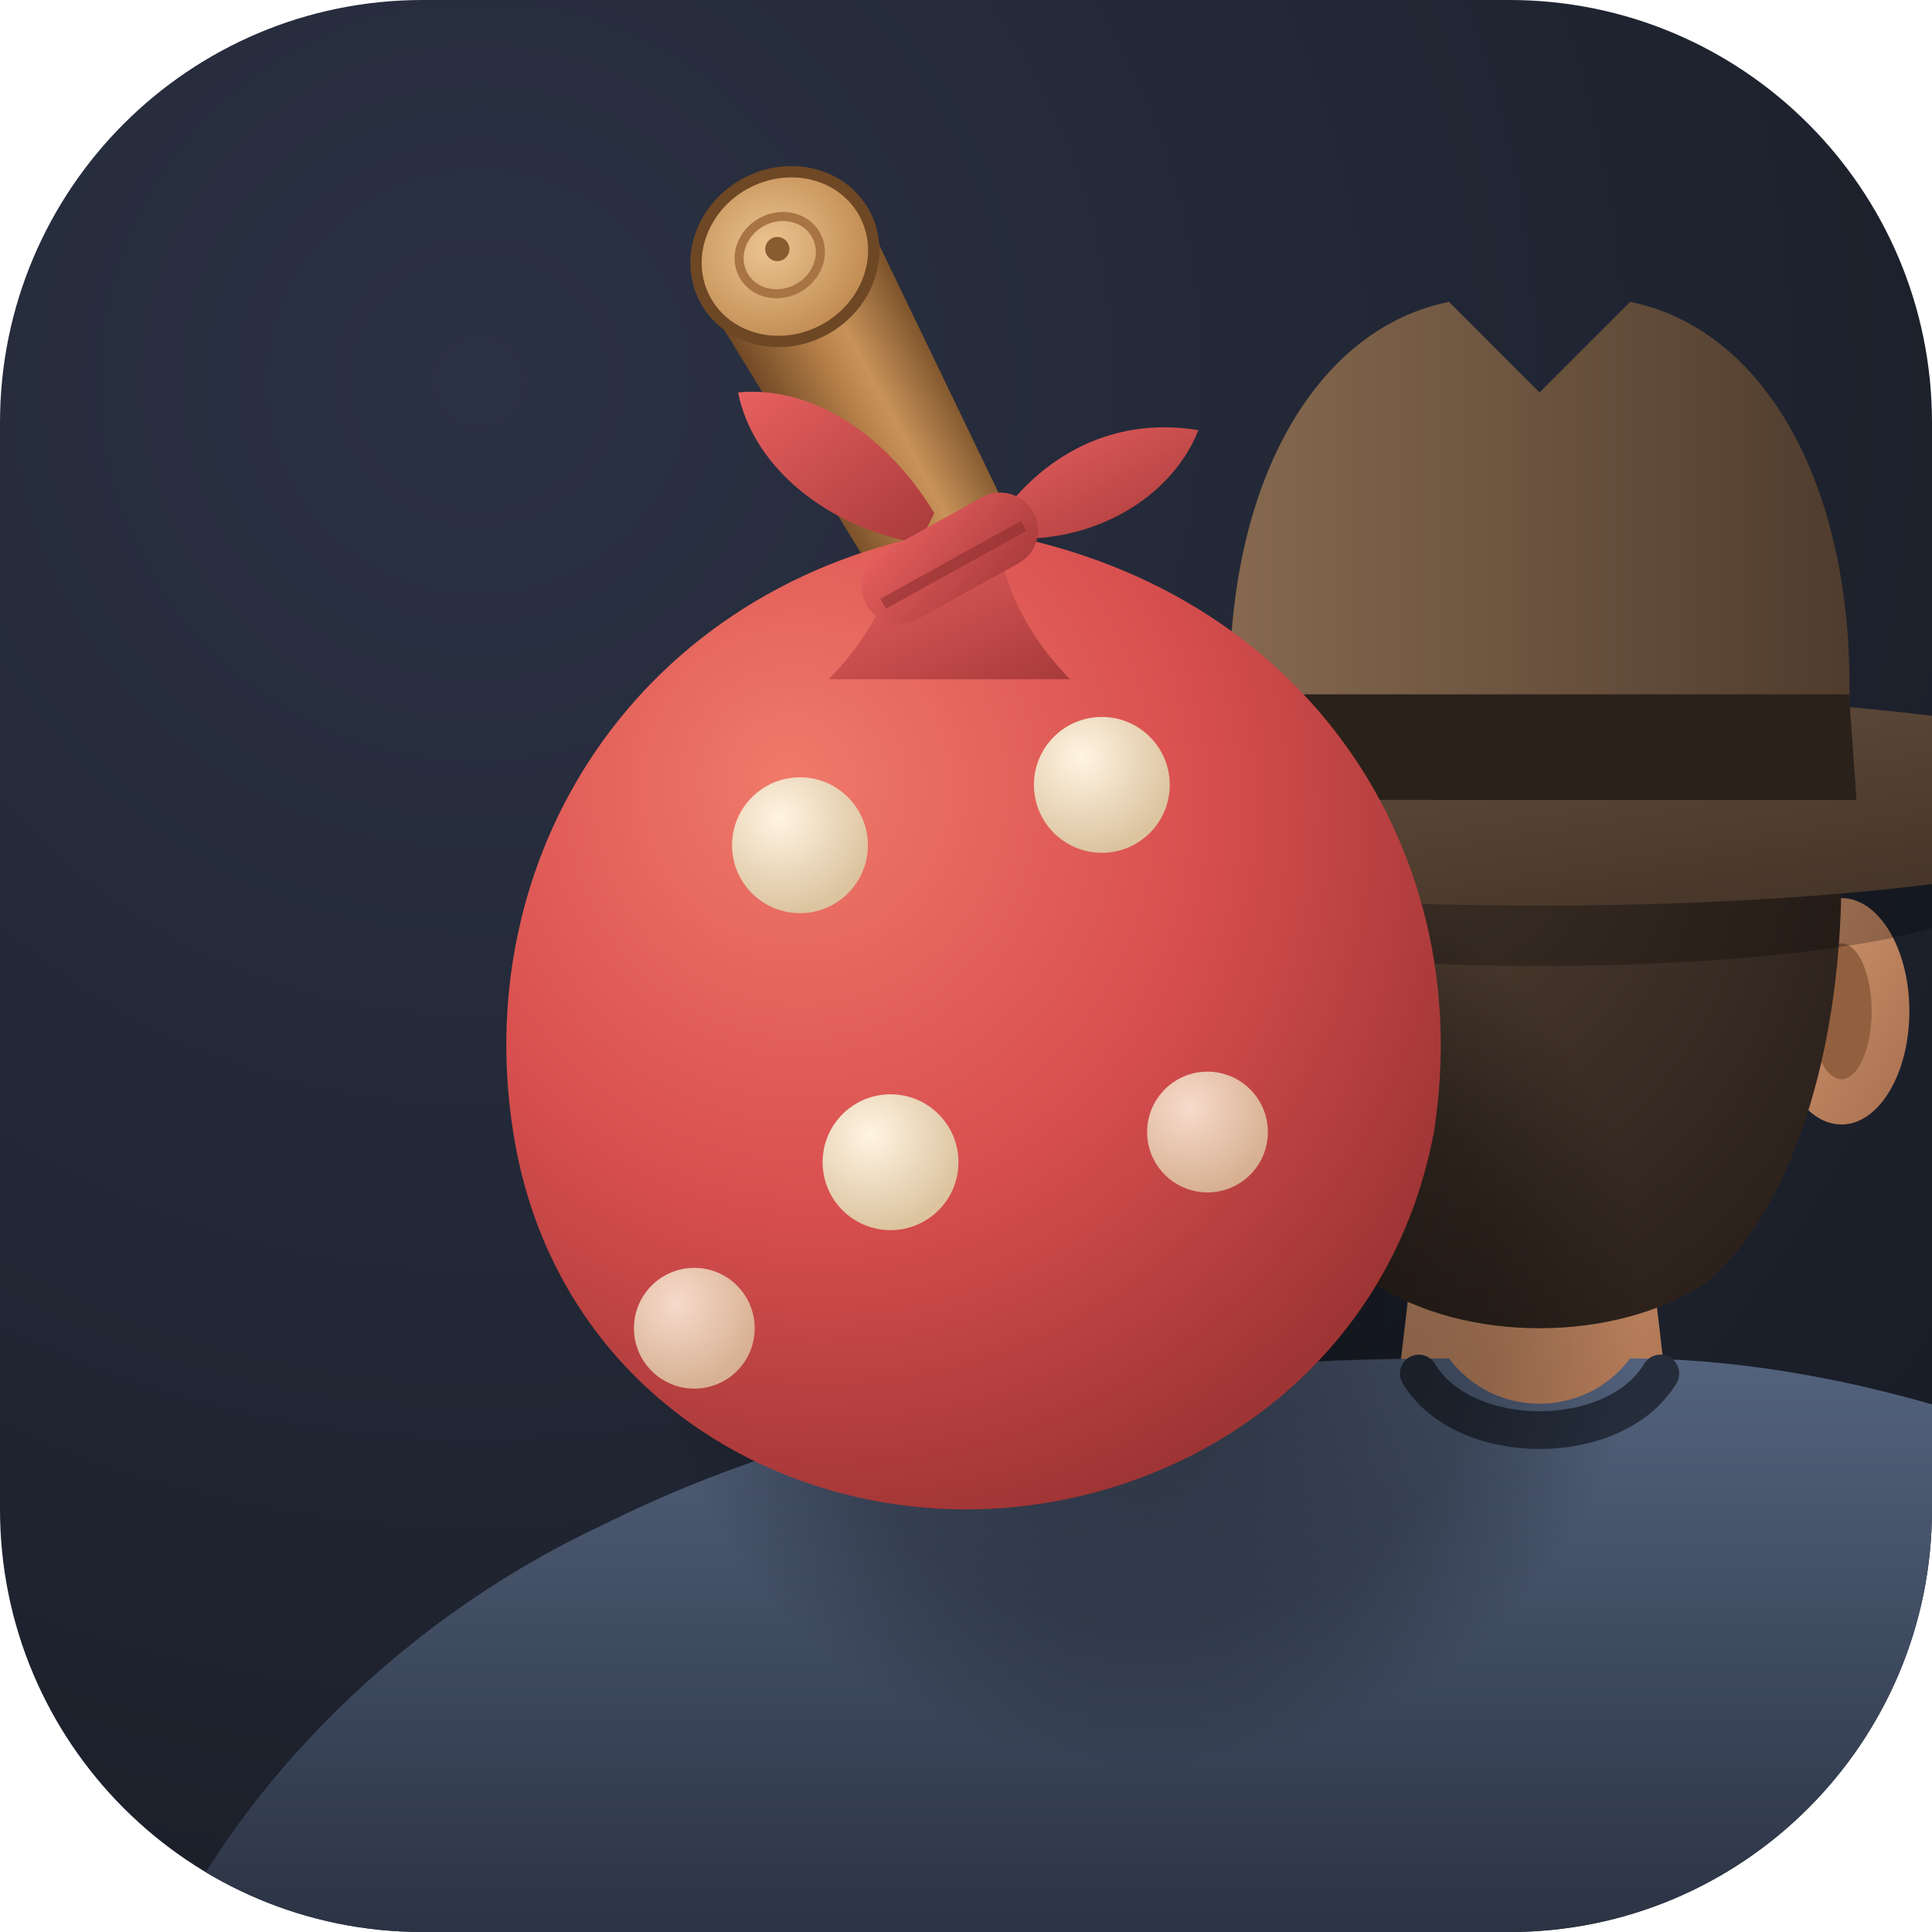
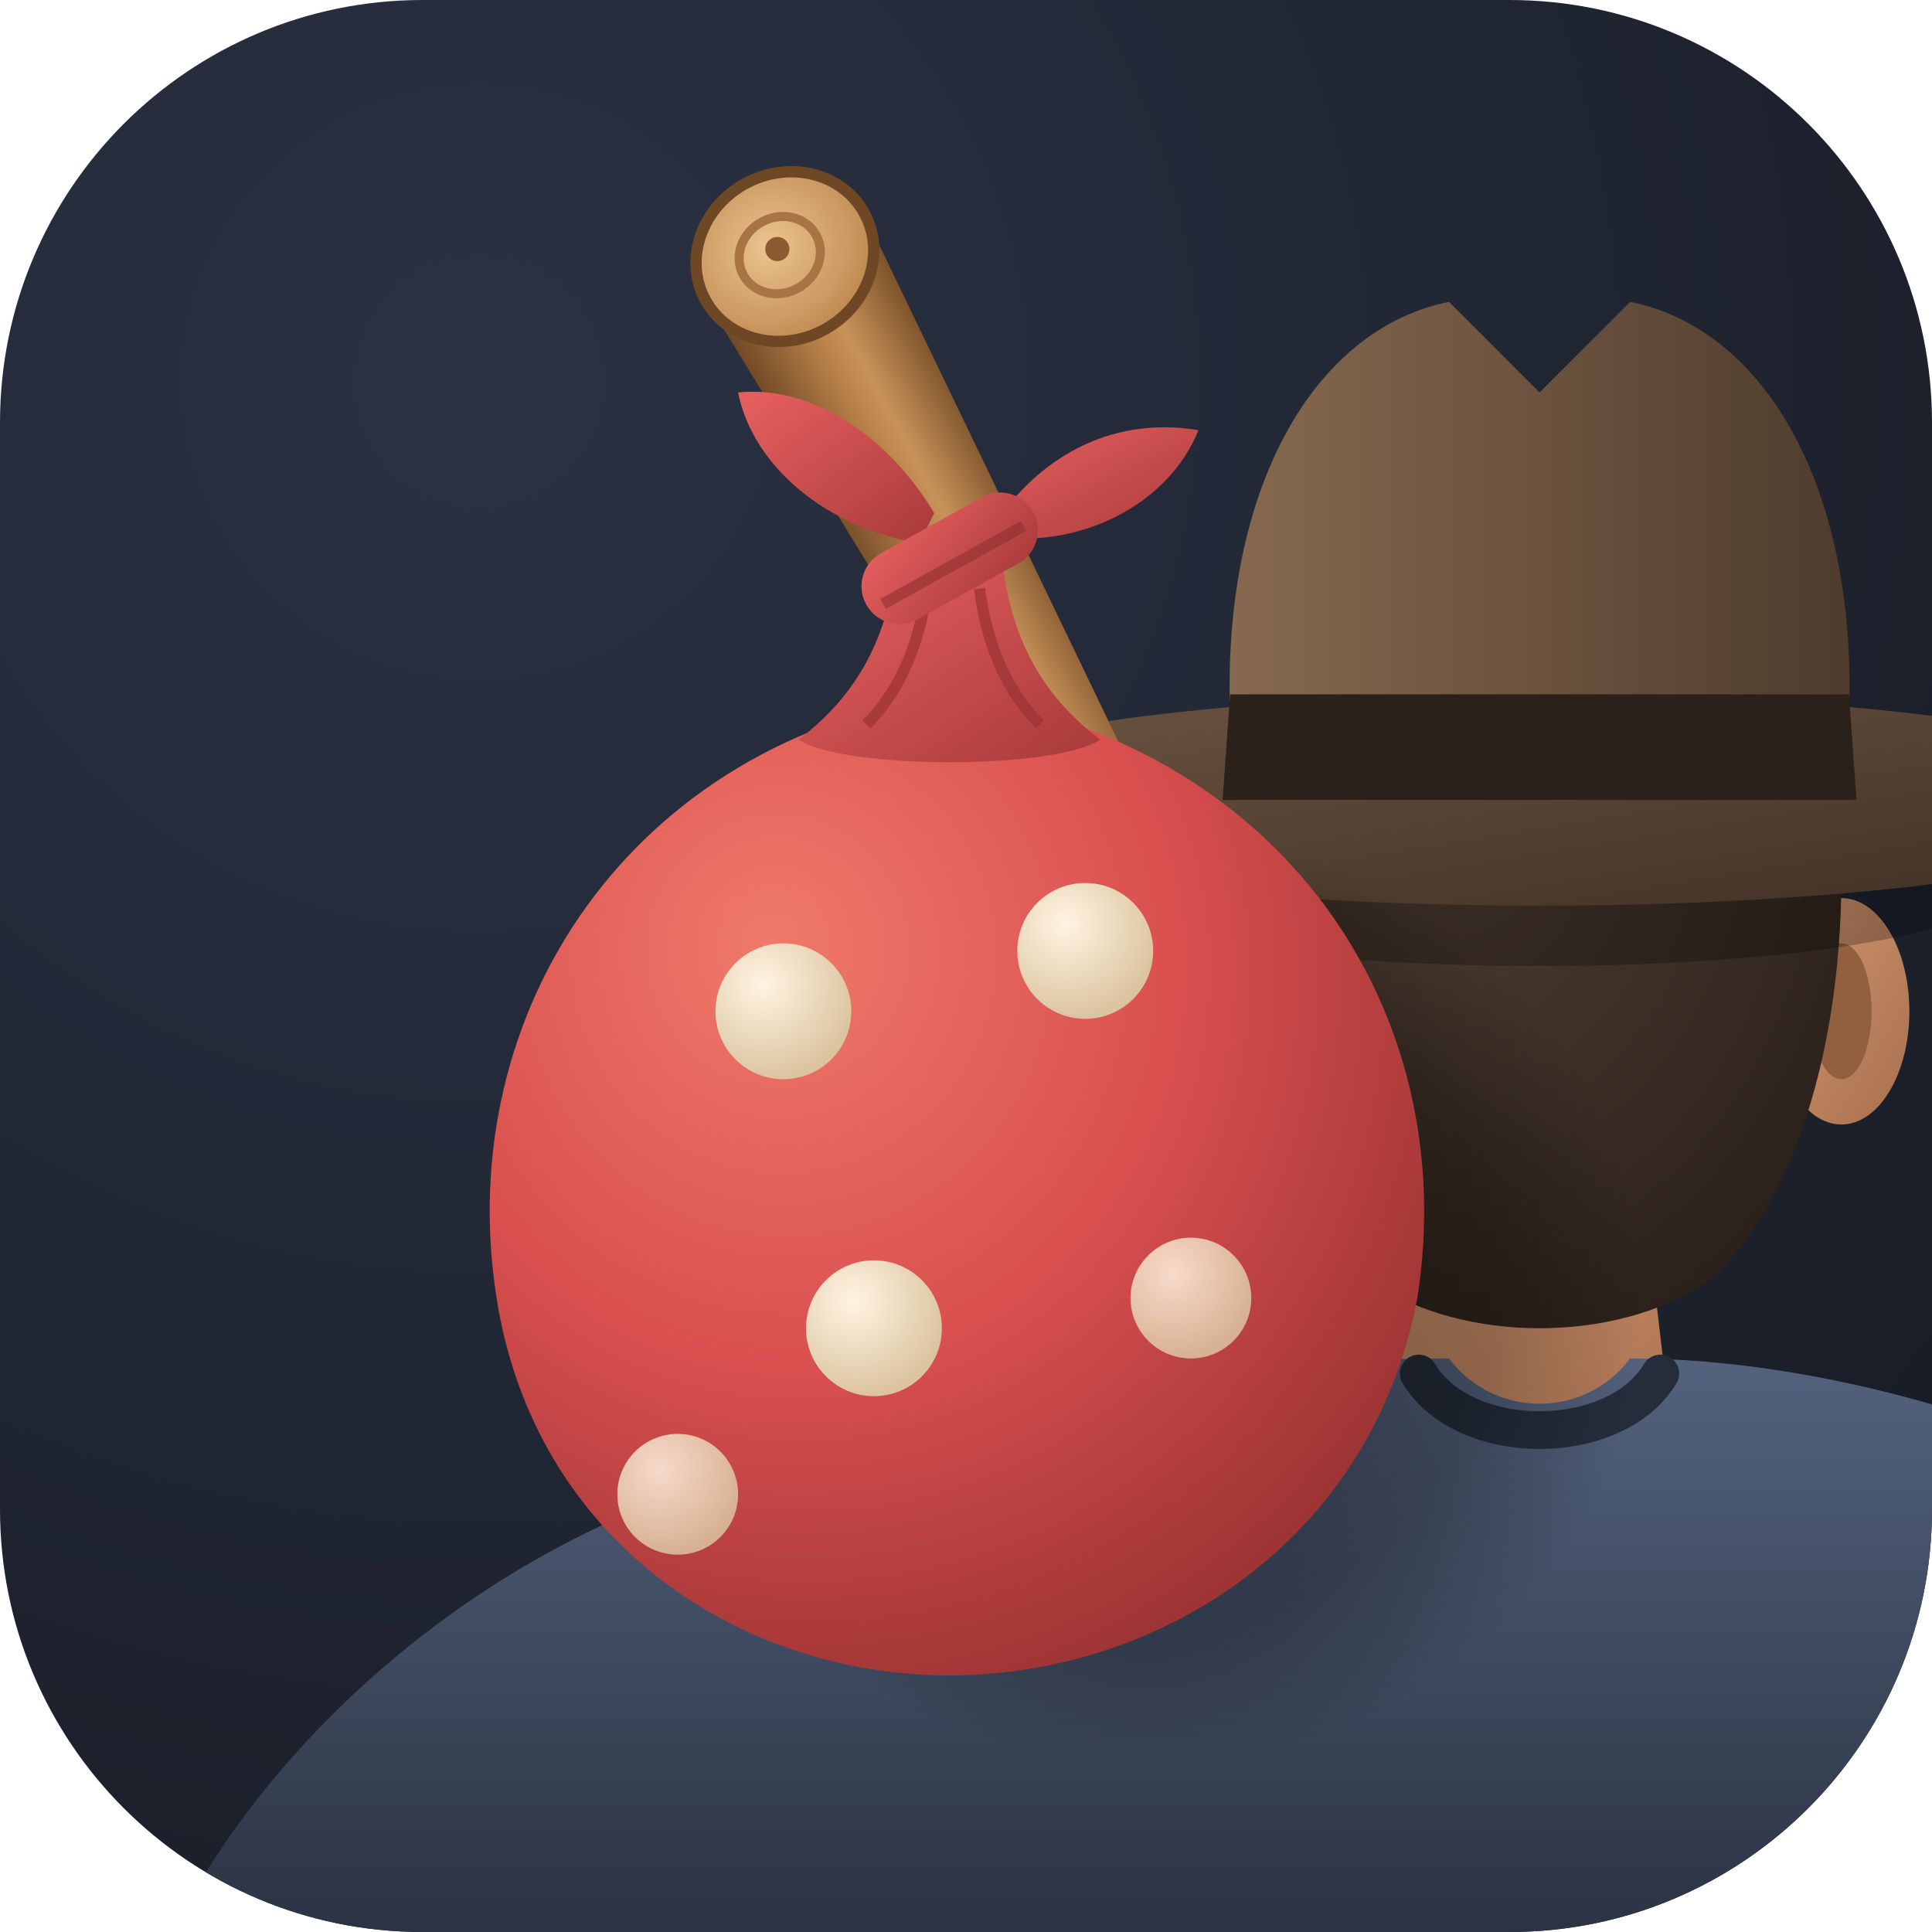
<svg xmlns="http://www.w3.org/2000/svg" viewBox="0 0 256 256">
  <defs>
    <clipPath id="tile">
      <rect width="256" height="256" rx="56" />
    </clipPath>
    <radialGradient id="bg" cx="0.25" cy="0.2" r="1">
      <stop offset="0" stop-color="#2b3244" />
      <stop offset="1" stop-color="#171b24" />
    </radialGradient>
    <linearGradient id="coat" x1="0" y1="0" x2="0" y2="1">
      <stop offset="0" stop-color="#53627d" />
      <stop offset="0.5" stop-color="#3e4a5f" />
      <stop offset="1" stop-color="#2a3242" />
    </linearGradient>
    <radialGradient id="hair" cx="0.65" cy="0.3" r="0.8">
      <stop offset="0" stop-color="#4f3e32" />
      <stop offset="1" stop-color="#2a201a" />
    </radialGradient>
    <linearGradient id="crown" x1="1" y1="0" x2="0" y2="0">
      <stop offset="0" stop-color="#86694f" />
      <stop offset="1" stop-color="#4f3c2d" />
    </linearGradient>
    <linearGradient id="brim" x1="1" y1="0" x2="0" y2="1">
      <stop offset="0" stop-color="#6c5441" />
      <stop offset="1" stop-color="#3f3024" />
    </linearGradient>
    <linearGradient id="skin" x1="1" y1="0" x2="0" y2="1">
      <stop offset="0" stop-color="#d49a73" />
      <stop offset="1" stop-color="#a86f4e" />
    </linearGradient>
    <radialGradient id="cast" cx="0.5" cy="0.5" r="0.5">
      <stop offset="0" stop-color="#000" stop-opacity="0.5" />
      <stop offset="0.7" stop-color="#000" stop-opacity="0.25" />
      <stop offset="1" stop-color="#000" stop-opacity="0" />
    </radialGradient>
    <radialGradient id="bag" cx="0.35" cy="0.3" r="0.75" fx="0.3" fy="0.25">
      <stop offset="0" stop-color="#f07a6a" />
      <stop offset="0.55" stop-color="#d94f4f" />
      <stop offset="1" stop-color="#9e3434" />
    </radialGradient>
    <linearGradient id="knot" x1="0" y1="0" x2="1" y2="1">
      <stop offset="0" stop-color="#e86060" />
      <stop offset="1" stop-color="#a83a3a" />
    </linearGradient>
    <radialGradient id="dot" cx="0.35" cy="0.3" r="0.7">
      <stop offset="0" stop-color="#fff4e2" />
      <stop offset="1" stop-color="#dcc4a0" />
    </radialGradient>
    <linearGradient id="stick" gradientUnits="userSpaceOnUse" x1="93.5" y1="39.7" x2="114.5" y2="28.3">
      <stop offset="0" stop-color="#6e4724" />
      <stop offset="0.45" stop-color="#b9824a" />
      <stop offset="0.6" stop-color="#c8935a" />
      <stop offset="1" stop-color="#7a5029" />
    </linearGradient>
    <radialGradient id="grain" cx="0.45" cy="0.4" r="0.6">
      <stop offset="0" stop-color="#ecc48f" />
      <stop offset="1" stop-color="#c08a52" />
    </radialGradient>
  </defs>
  <rect width="256" height="256" rx="56" fill="url(#bg)" />
  <g clip-path="url(#tile)">
    <g transform="matrix(-1 0 0 1 256 0)">
      <path d="M38 160h30l4 34H34z" fill="url(#skin)" />
      <path d="M-12 256V190c22-8 40-10 52-10 6 8 18 8 24 0 40 0 80 6 112 22 30 14 50 38 58 56z" fill="url(#coat)" />
      <path d="M36 182c6 10 26 10 32 0" fill="none" stroke="#252d3b" stroke-width="5" stroke-linecap="round" />
      <ellipse cx="12" cy="134" rx="9" ry="15" fill="url(#skin)" />
      <ellipse cx="92" cy="134" rx="9" ry="15" fill="url(#skin)" />
      <ellipse cx="12" cy="134" rx="4" ry="9" fill="#93603f" />
      <ellipse cx="92" cy="134" rx="4" ry="9" fill="#93603f" />
      <path d="M12 116c0-26 18-40 40-40s40 14 40 40c0 26-8 46-18 54-6 4-14 6-22 6s-16-2-22-6c-10-8-18-28-18-54z" fill="url(#hair)" />
      <ellipse cx="52" cy="118" rx="60" ry="10" fill="#000" fill-opacity="0.25" />
      <ellipse cx="52" cy="106" rx="86" ry="14" fill="url(#brim)" />
      <path d="M12 106C7 70 20 44 40 40l12 12 12-12c20 4 33 30 28 66z" fill="url(#crown)" />
      <path d="M11 92h82l1 14H10z" fill="#2a211b" />
    </g>
    <ellipse cx="152" cy="172" rx="66" ry="62" fill="url(#cast)" />
    <path d="M160.2 123.2L114.5 28.3L93.5 39.7L148.6 129.6z" fill="url(#stick)" />
-     <g transform="translate(-68 -34)">
+     <g transform="translate(-70.2 -12.0)">
      <path d="M196 104c-42 6-66 42-60 80 5 32 32 50 60 50s56-18 62-50c6-38-18-74-62-80z" fill="url(#bag)" />
      <circle cx="174" cy="146" r="9" fill="url(#dot)" />
      <circle cx="214" cy="138" r="9" fill="url(#dot)" />
      <circle cx="186" cy="188" r="9" fill="url(#dot)" />
      <circle cx="228" cy="184" r="8" fill="url(#dot)" opacity="0.85" />
      <circle cx="160" cy="210" r="8" fill="url(#dot)" opacity="0.85" />
    </g>
-     <path d="M109.8 90.0c4-4 8-10 9-16h14c1 6 5 12 9 16z" fill="url(#knot)" />
+     <path d="M105.8 98.0c8-6 12-14 13-24h14c1 10 5 18 13 24c-6 4-34 4-40 0z" fill="url(#knot)" />
+     <path d="M122.8 78.0c-1 8-4 14-8 18M129.8 78.0c1 8 4 14 8 18" stroke="#9a3232" stroke-width="1.5" fill="none" opacity="0.7" />
    <path d="M121.8 72.0c-12-2-22-10-24-20 10-1 20 6 26 16z" fill="url(#knot)" />
    <path d="M130.8 71.0c6-10 16-16 28-14-4 10-16 16-28 14z" fill="url(#knot)" />
    <g transform="rotate(-29 125.8 74.0)">
      <rect x="113.2" y="69.0" width="25.3" height="10" rx="5" fill="url(#knot)" />
      <path d="M115.2 75.0h21.3" stroke="#8f2e2e" stroke-width="1.5" opacity="0.6" />
    </g>
    <ellipse cx="104" cy="34" rx="12" ry="11" transform="rotate(-29 104 34)" fill="url(#grain)" stroke="#6e4724" stroke-width="1.5" />
    <ellipse cx="103.5" cy="33.5" rx="5.5" ry="5" transform="rotate(-29 104 34)" fill="none" stroke="#a87443" stroke-width="1.2" />
    <circle cx="103" cy="33" r="1.6" fill="#8a5a30" />
  </g>
</svg>
